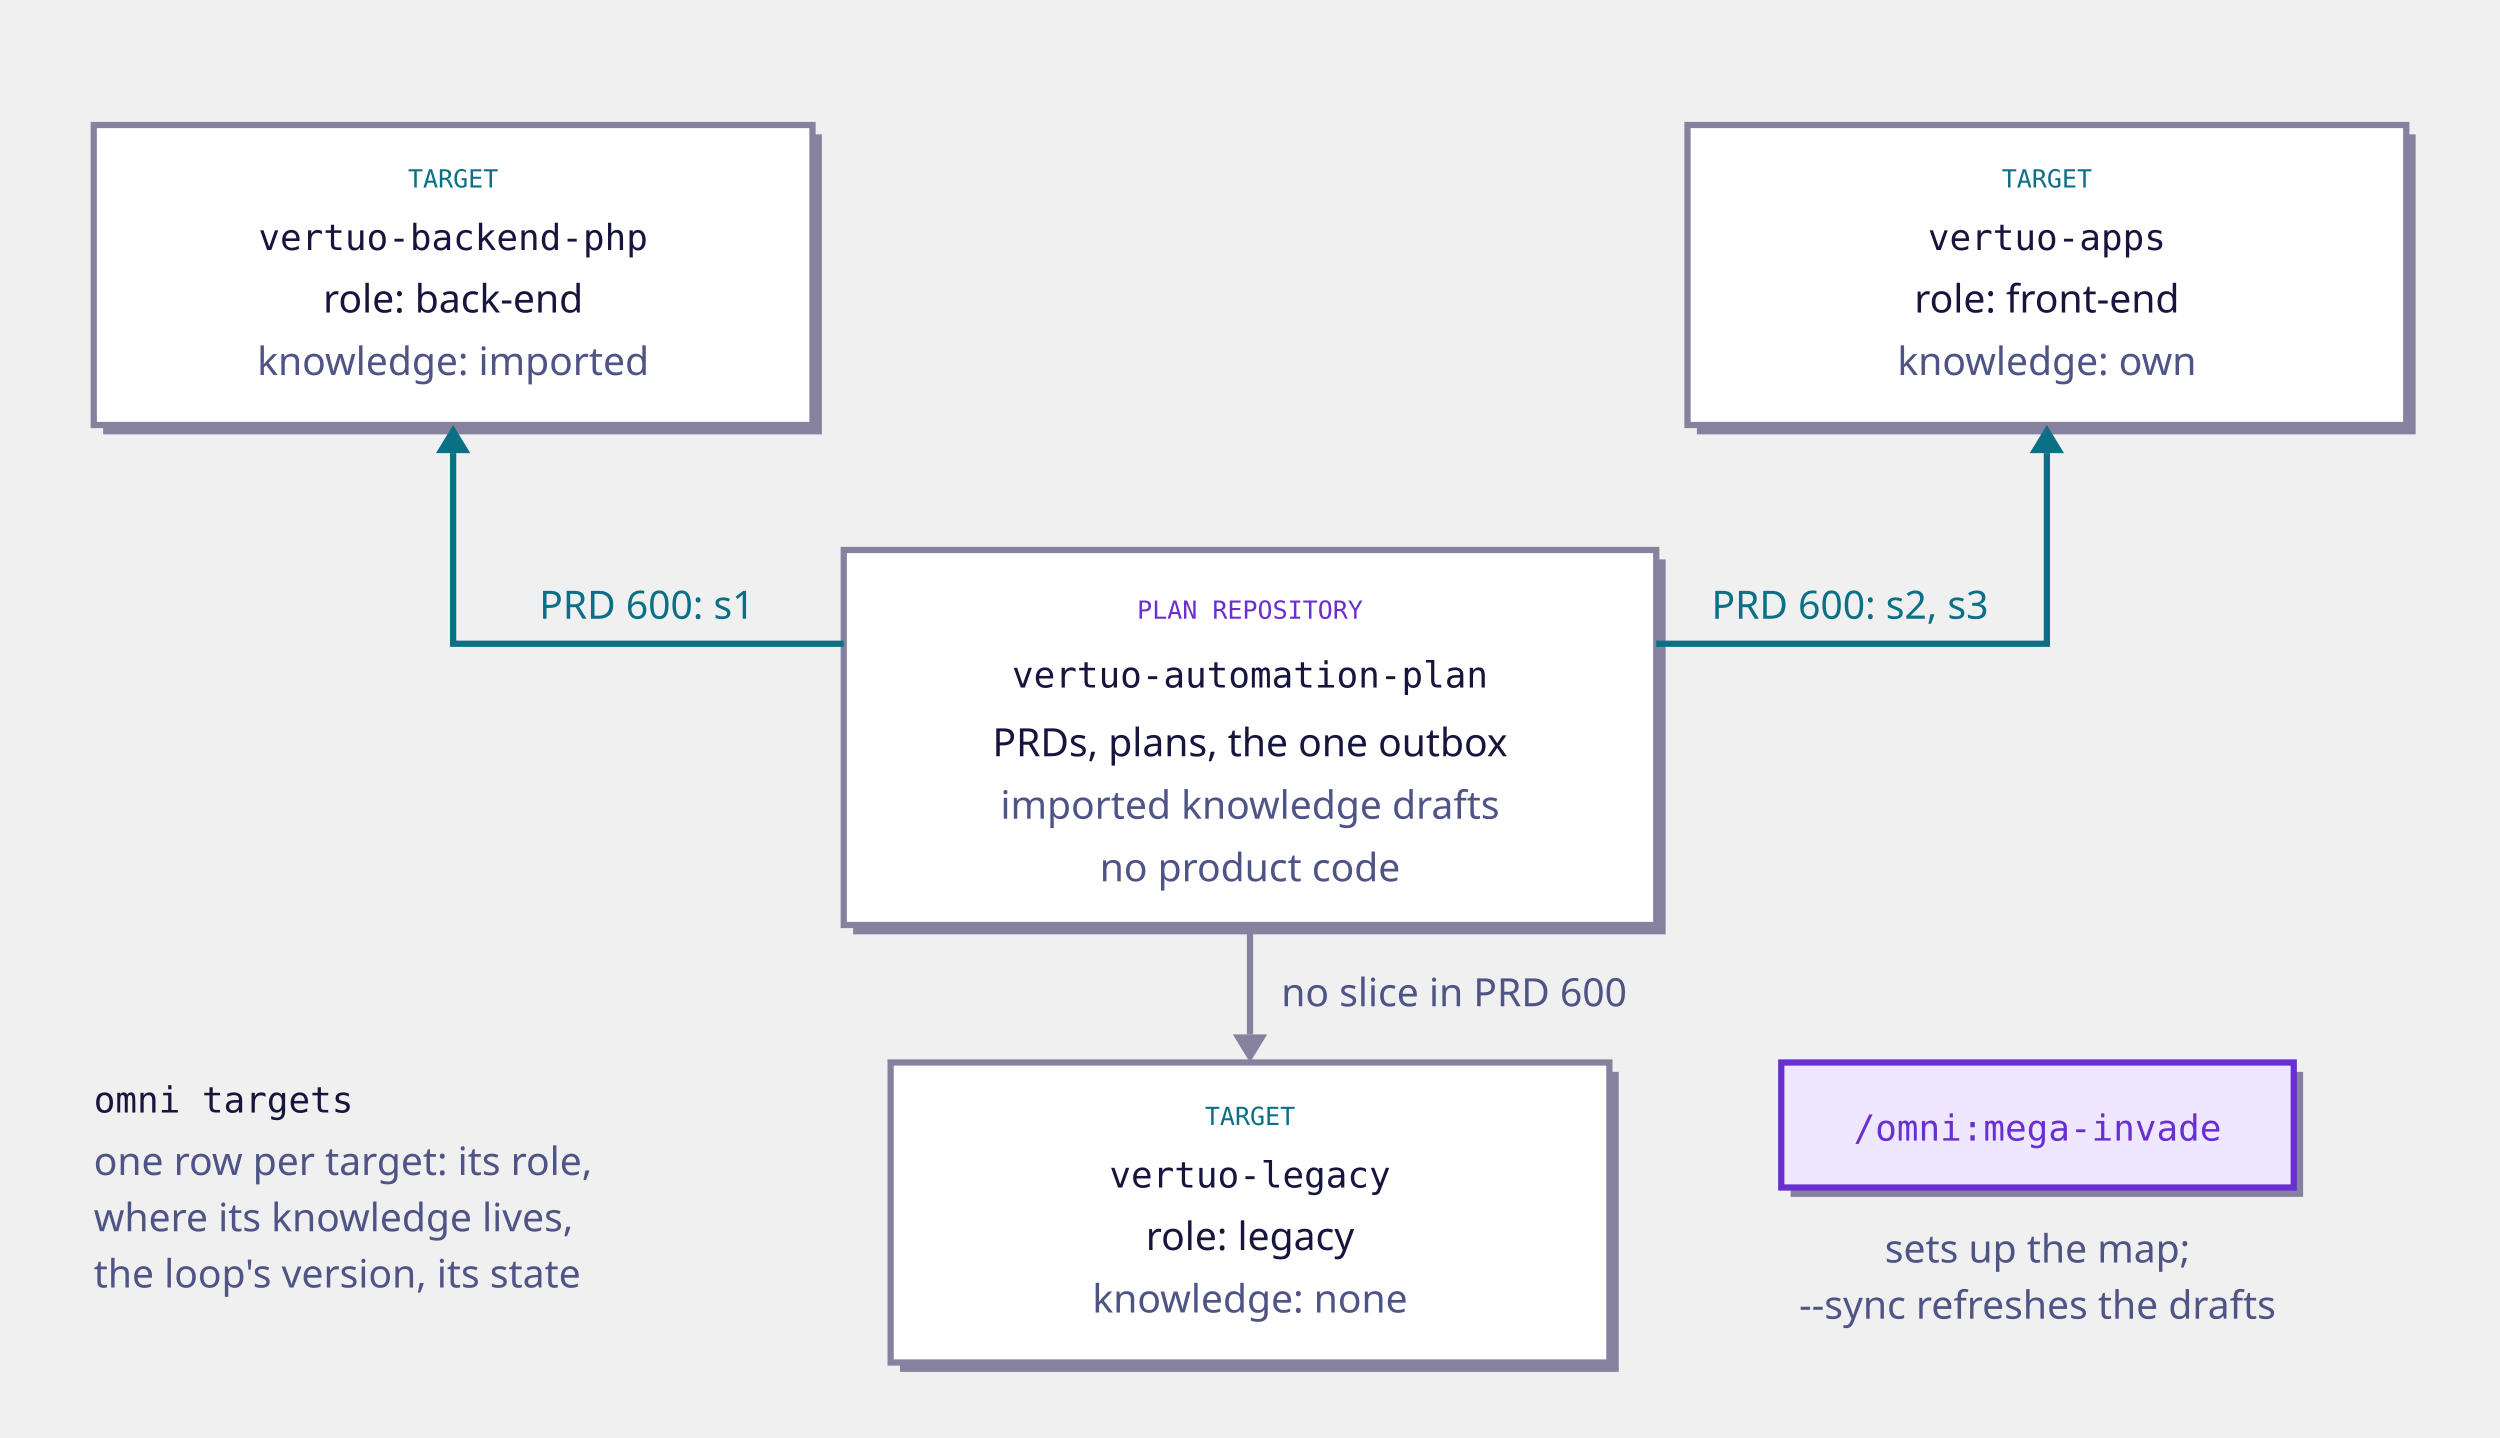
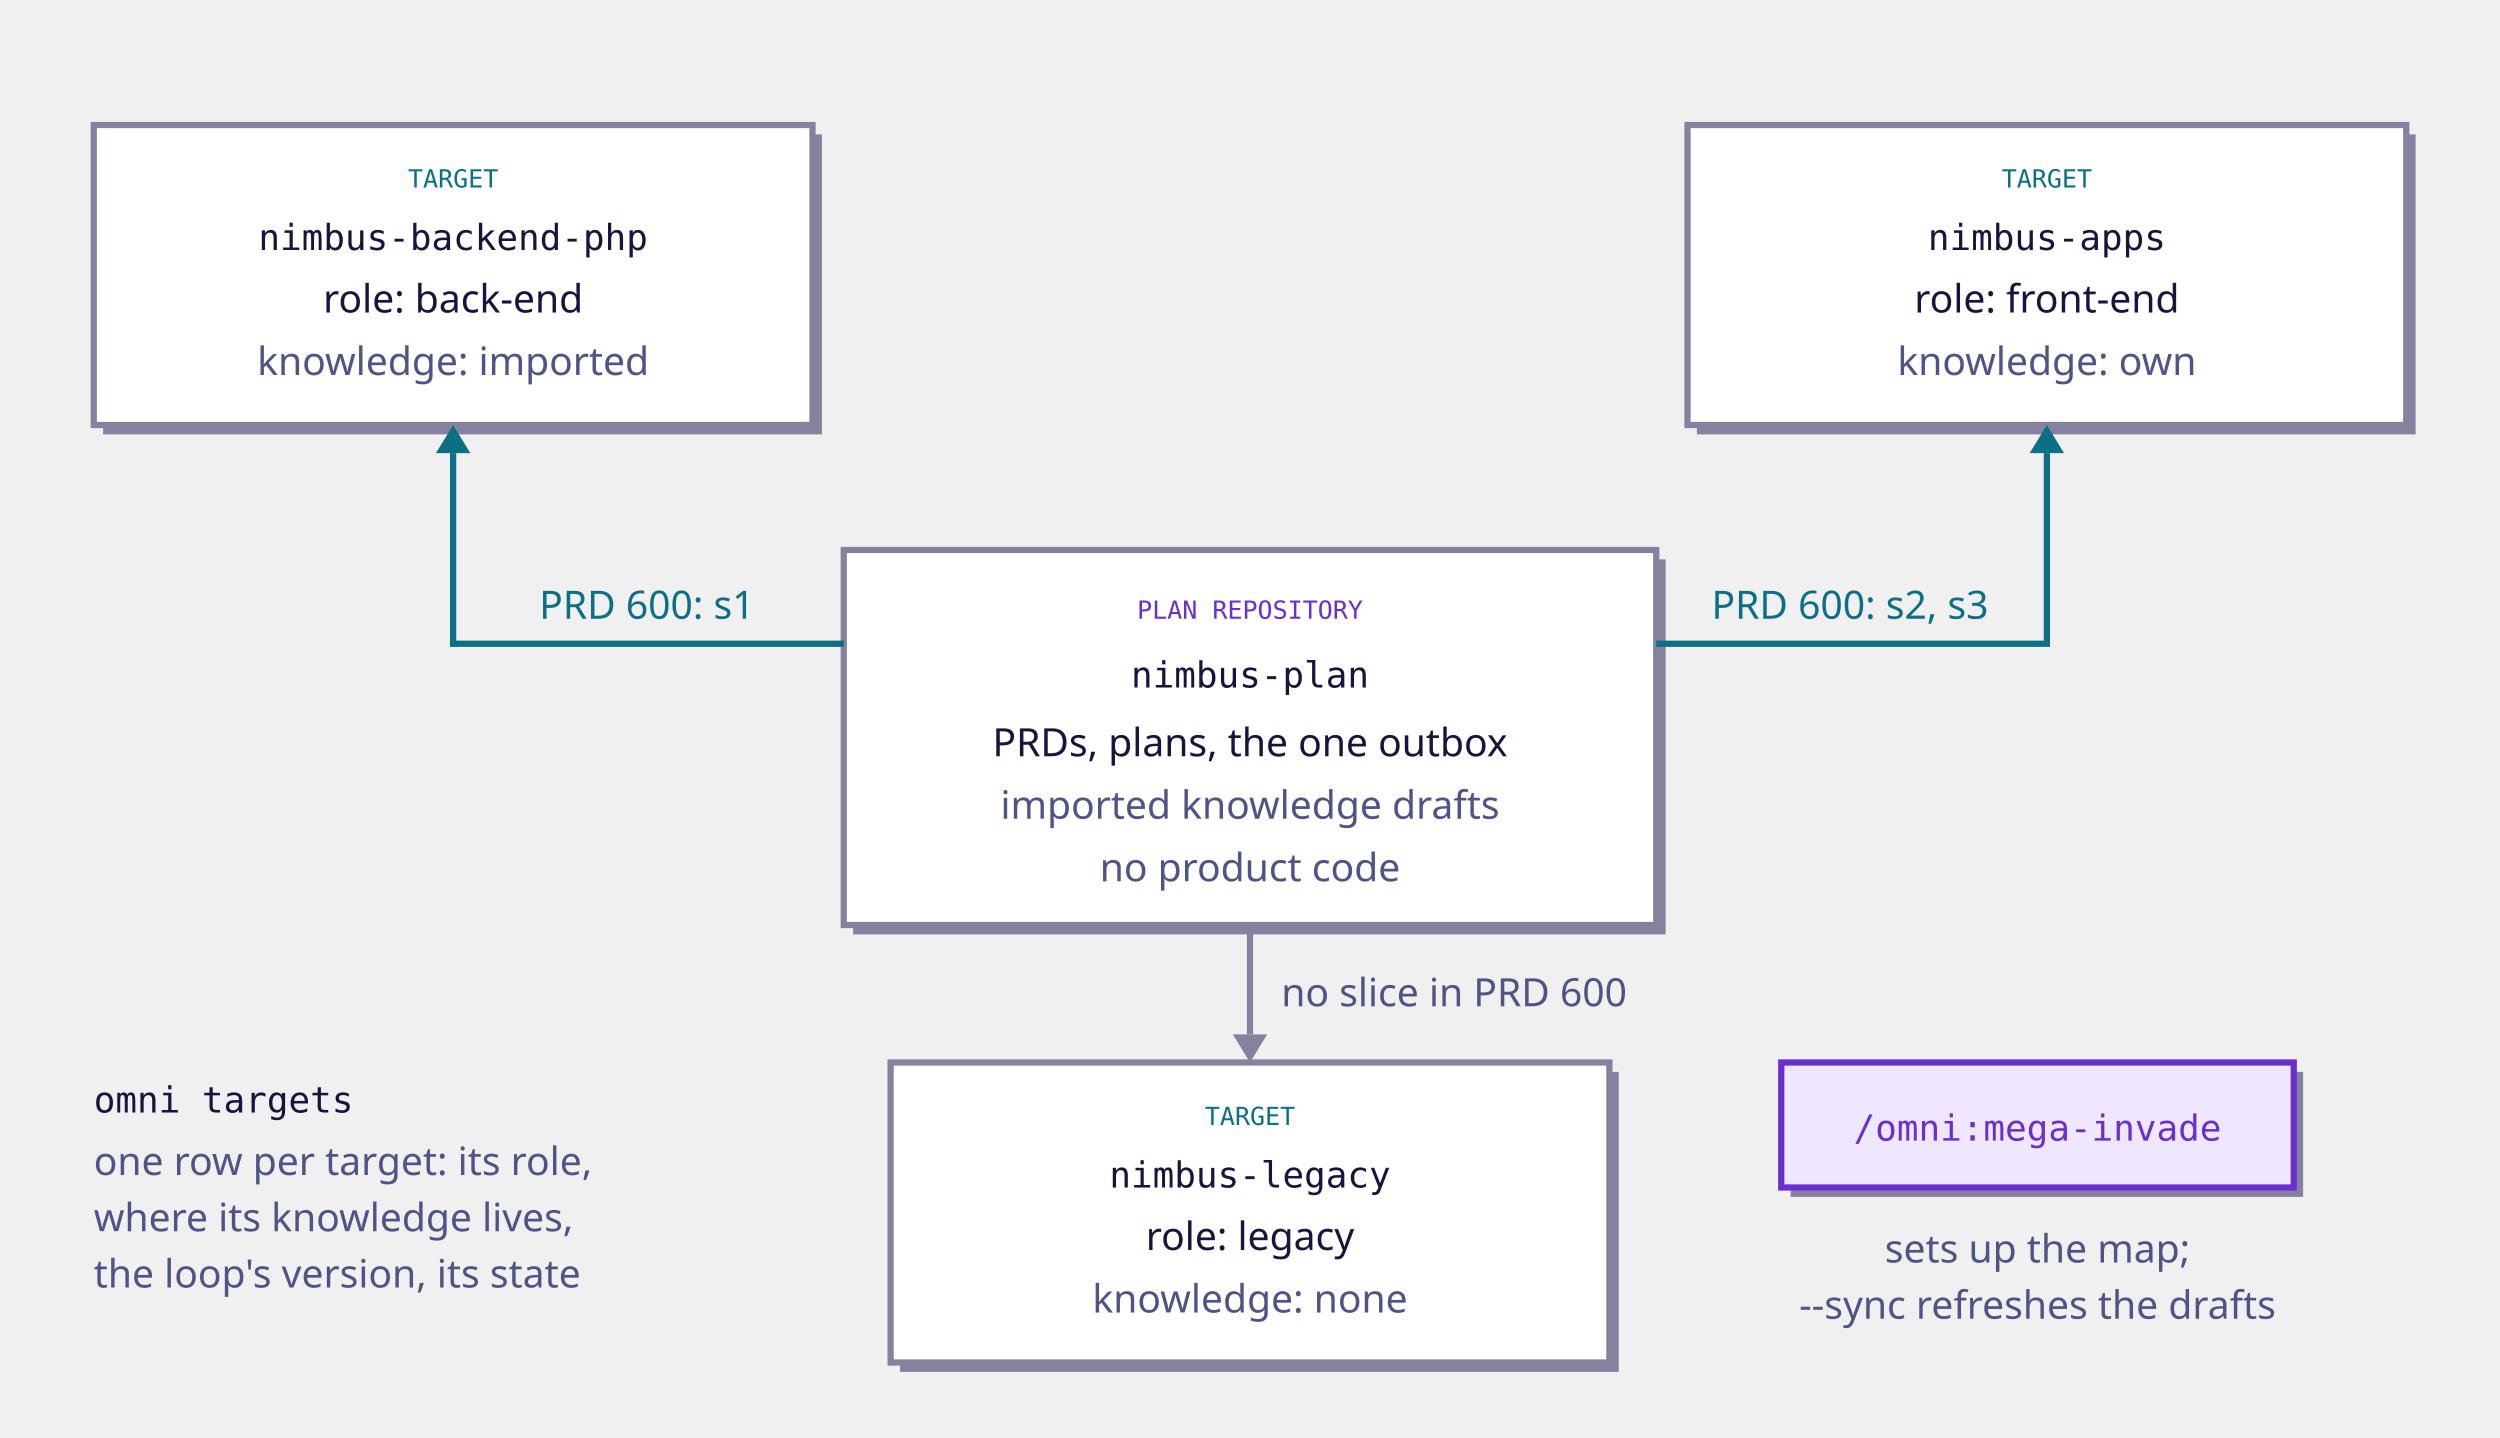
<svg xmlns="http://www.w3.org/2000/svg" viewBox="0 0 800 460" width="800" height="460">
  <style>
    svg { background: #f5f4fc; }
    text { font-family: 'Atkinson Hyperlegible Next', 'Atkinson Hyperlegible', system-ui, sans-serif; font-size: 14px; fill: #17153d; }
    .dg-px { font-family: 'Press Start 2P', ui-monospace, monospace; font-size: 10px; }
    .dg-tag { font-family: 'Press Start 2P', ui-monospace, monospace; font-size: 8px; }
    .dg-small { font-size: 12.5px; }
    .dg-code { font-family: 'JetBrains Mono', ui-monospace, monospace; font-size: 11.5px; }
    .dg-muted { fill: #4f5486; }
    .dg-box { fill: #ffffff; stroke: #85819f; stroke-width: 2; }
    .dg-shadow { fill: #85819f; }
    .dg-line { fill: none; stroke: #85819f; stroke-width: 2; }
    .dg-dash { stroke-dasharray: 6 5; }
    .dg-head { fill: #85819f; }
    .dg-edge-you { stroke: #6a2fd0; }
    .dg-key { fill: #efe7ff; stroke: #6a2fd0; }
    .dg-edge-agents { stroke: #0b6f86; }
    .dg-edge-app { stroke: #15703f; }
    .dg-you { fill: #6a2fd0; }
    .dg-agents { fill: #0b6f86; }
    .dg-app { fill: #15703f; }
    @media (prefers-color-scheme: dark) {
      svg { background: #0e0d33; }
      text { fill: #f2f4ff; }
      .dg-muted { fill: #a9aee6; }
      .dg-box { fill: #16144a; stroke: #6d6acc; }
      .dg-shadow { fill: #6d6acc; }
      .dg-line { stroke: #6d6acc; }
      .dg-head { fill: #6d6acc; }
      .dg-edge-you { stroke: #b37cff; }
      .dg-key { fill: #2a1d66; stroke: #b37cff; }
      .dg-edge-agents { stroke: #6ff0ff; }
      .dg-edge-app { stroke: #4ee08a; }
      .dg-you { fill: #b37cff; }
      .dg-agents { fill: #6ff0ff; }
      .dg-app { fill: #4ee08a; }
    }
  </style>
  <rect x="273" y="179" width="260" height="120" class="dg-shadow" />
  <rect x="270" y="176" width="260" height="120" class="dg-box" />
  <text x="400" y="198" class="dg-tag dg-you" text-anchor="middle">PLAN REPOSITORY</text>
-   <text x="400" y="220" class="dg-code" text-anchor="middle">vertuo-automation-plan</text>
+   <text x="400" y="220" class="dg-code" text-anchor="middle">nimbus-plan</text>
  <text x="400" y="242" class="dg-small" text-anchor="middle">PRDs, plans, the one outbox</text>
  <text x="400" y="262" class="dg-small dg-muted" text-anchor="middle">imported knowledge drafts</text>
  <text x="400" y="282" class="dg-small dg-muted" text-anchor="middle">no product code</text>
  <rect x="33" y="43" width="230" height="96" class="dg-shadow" />
  <rect x="30" y="40" width="230" height="96" class="dg-box" />
  <text x="145" y="60" class="dg-tag dg-agents" text-anchor="middle">TARGET</text>
-   <text x="145" y="80" class="dg-code" text-anchor="middle">vertuo-backend-php</text>
+   <text x="145" y="80" class="dg-code" text-anchor="middle">nimbus-backend-php</text>
  <text x="145" y="100" class="dg-small" text-anchor="middle">role: back-end</text>
  <text x="145" y="120" class="dg-small dg-muted" text-anchor="middle">knowledge: imported</text>
  <rect x="543" y="43" width="230" height="96" class="dg-shadow" />
  <rect x="540" y="40" width="230" height="96" class="dg-box" />
  <text x="655" y="60" class="dg-tag dg-agents" text-anchor="middle">TARGET</text>
-   <text x="655" y="80" class="dg-code" text-anchor="middle">vertuo-apps</text>
+   <text x="655" y="80" class="dg-code" text-anchor="middle">nimbus-apps</text>
  <text x="655" y="100" class="dg-small" text-anchor="middle">role: front-end</text>
  <text x="655" y="120" class="dg-small dg-muted" text-anchor="middle">knowledge: own</text>
  <rect x="288" y="343" width="230" height="96" class="dg-shadow" />
  <rect x="285" y="340" width="230" height="96" class="dg-box" />
  <text x="400" y="360" class="dg-tag dg-agents" text-anchor="middle">TARGET</text>
-   <text x="400" y="380" class="dg-code" text-anchor="middle">vertuo-legacy</text>
+   <text x="400" y="380" class="dg-code" text-anchor="middle">nimbus-legacy</text>
  <text x="400" y="400" class="dg-small" text-anchor="middle">role: legacy</text>
  <text x="400" y="420" class="dg-small dg-muted" text-anchor="middle">knowledge: none</text>
  <path d="M270 206 L145 206 L145 145" class="dg-line dg-edge-agents" />
  <polygon points="145,136 139.5,145 150.5,145" class="dg-head dg-agents" />
  <text x="207" y="198" class="dg-small dg-agents" text-anchor="middle">PRD 600: s1</text>
  <path d="M530 206 L655 206 L655 145" class="dg-line dg-edge-agents" />
  <polygon points="655,136 649.5,145 660.5,145" class="dg-head dg-agents" />
  <text x="592" y="198" class="dg-small dg-agents" text-anchor="middle">PRD 600: s2, s3</text>
  <path d="M400 296 L400 331" class="dg-line" />
  <polygon points="400,340 394.5,331 405.5,331" class="dg-head" />
  <text x="410" y="322" class="dg-small dg-muted">no slice in PRD 600</text>
  <text x="30" y="356" class="dg-code">omni targets</text>
  <text x="30" y="376" class="dg-small dg-muted">one row per target: its role,</text>
  <text x="30" y="394" class="dg-small dg-muted">where its knowledge lives,</text>
  <text x="30" y="412" class="dg-small dg-muted">the loop's version, its state</text>
  <rect x="573" y="343" width="164" height="40" class="dg-shadow" />
  <rect x="570" y="340" width="164" height="40" class="dg-box dg-key" />
  <text x="652" y="365" class="dg-code dg-you" text-anchor="middle">/omni:mega-invade</text>
  <text x="652" y="404" class="dg-small dg-muted" text-anchor="middle">sets up the map;</text>
  <text x="652" y="422" class="dg-small dg-muted" text-anchor="middle">--sync refreshes the drafts</text>
</svg>
